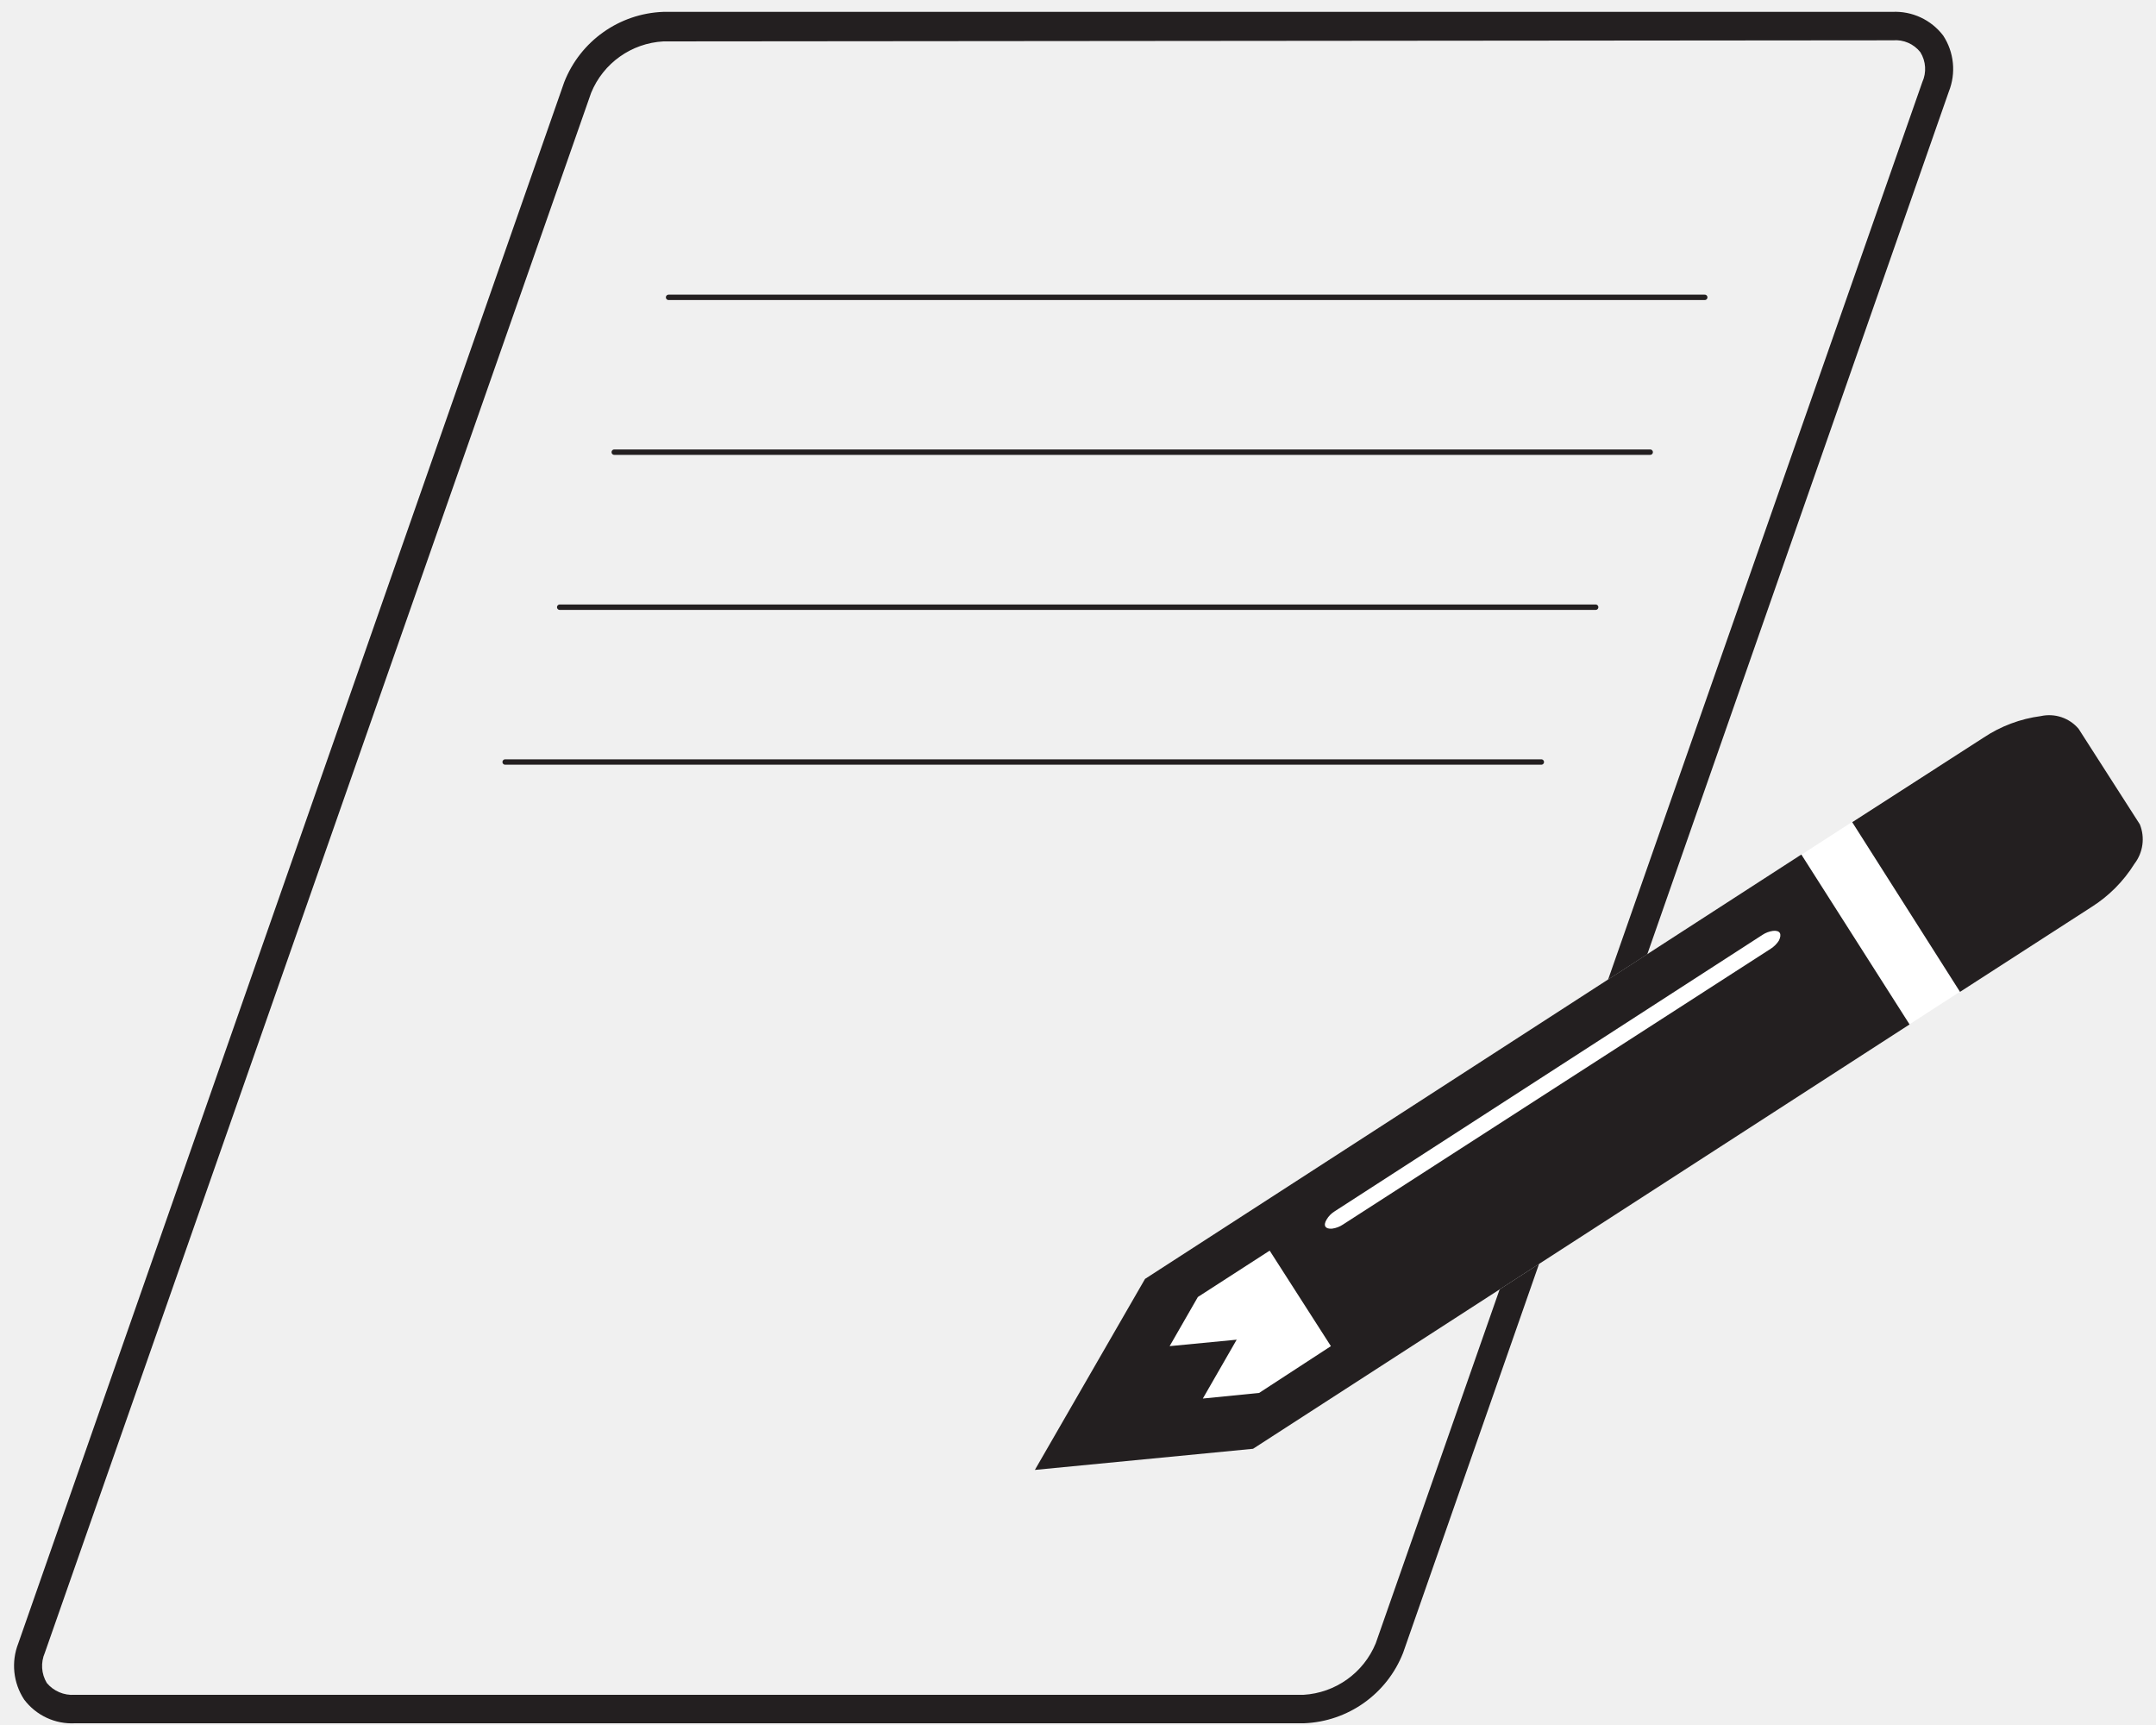
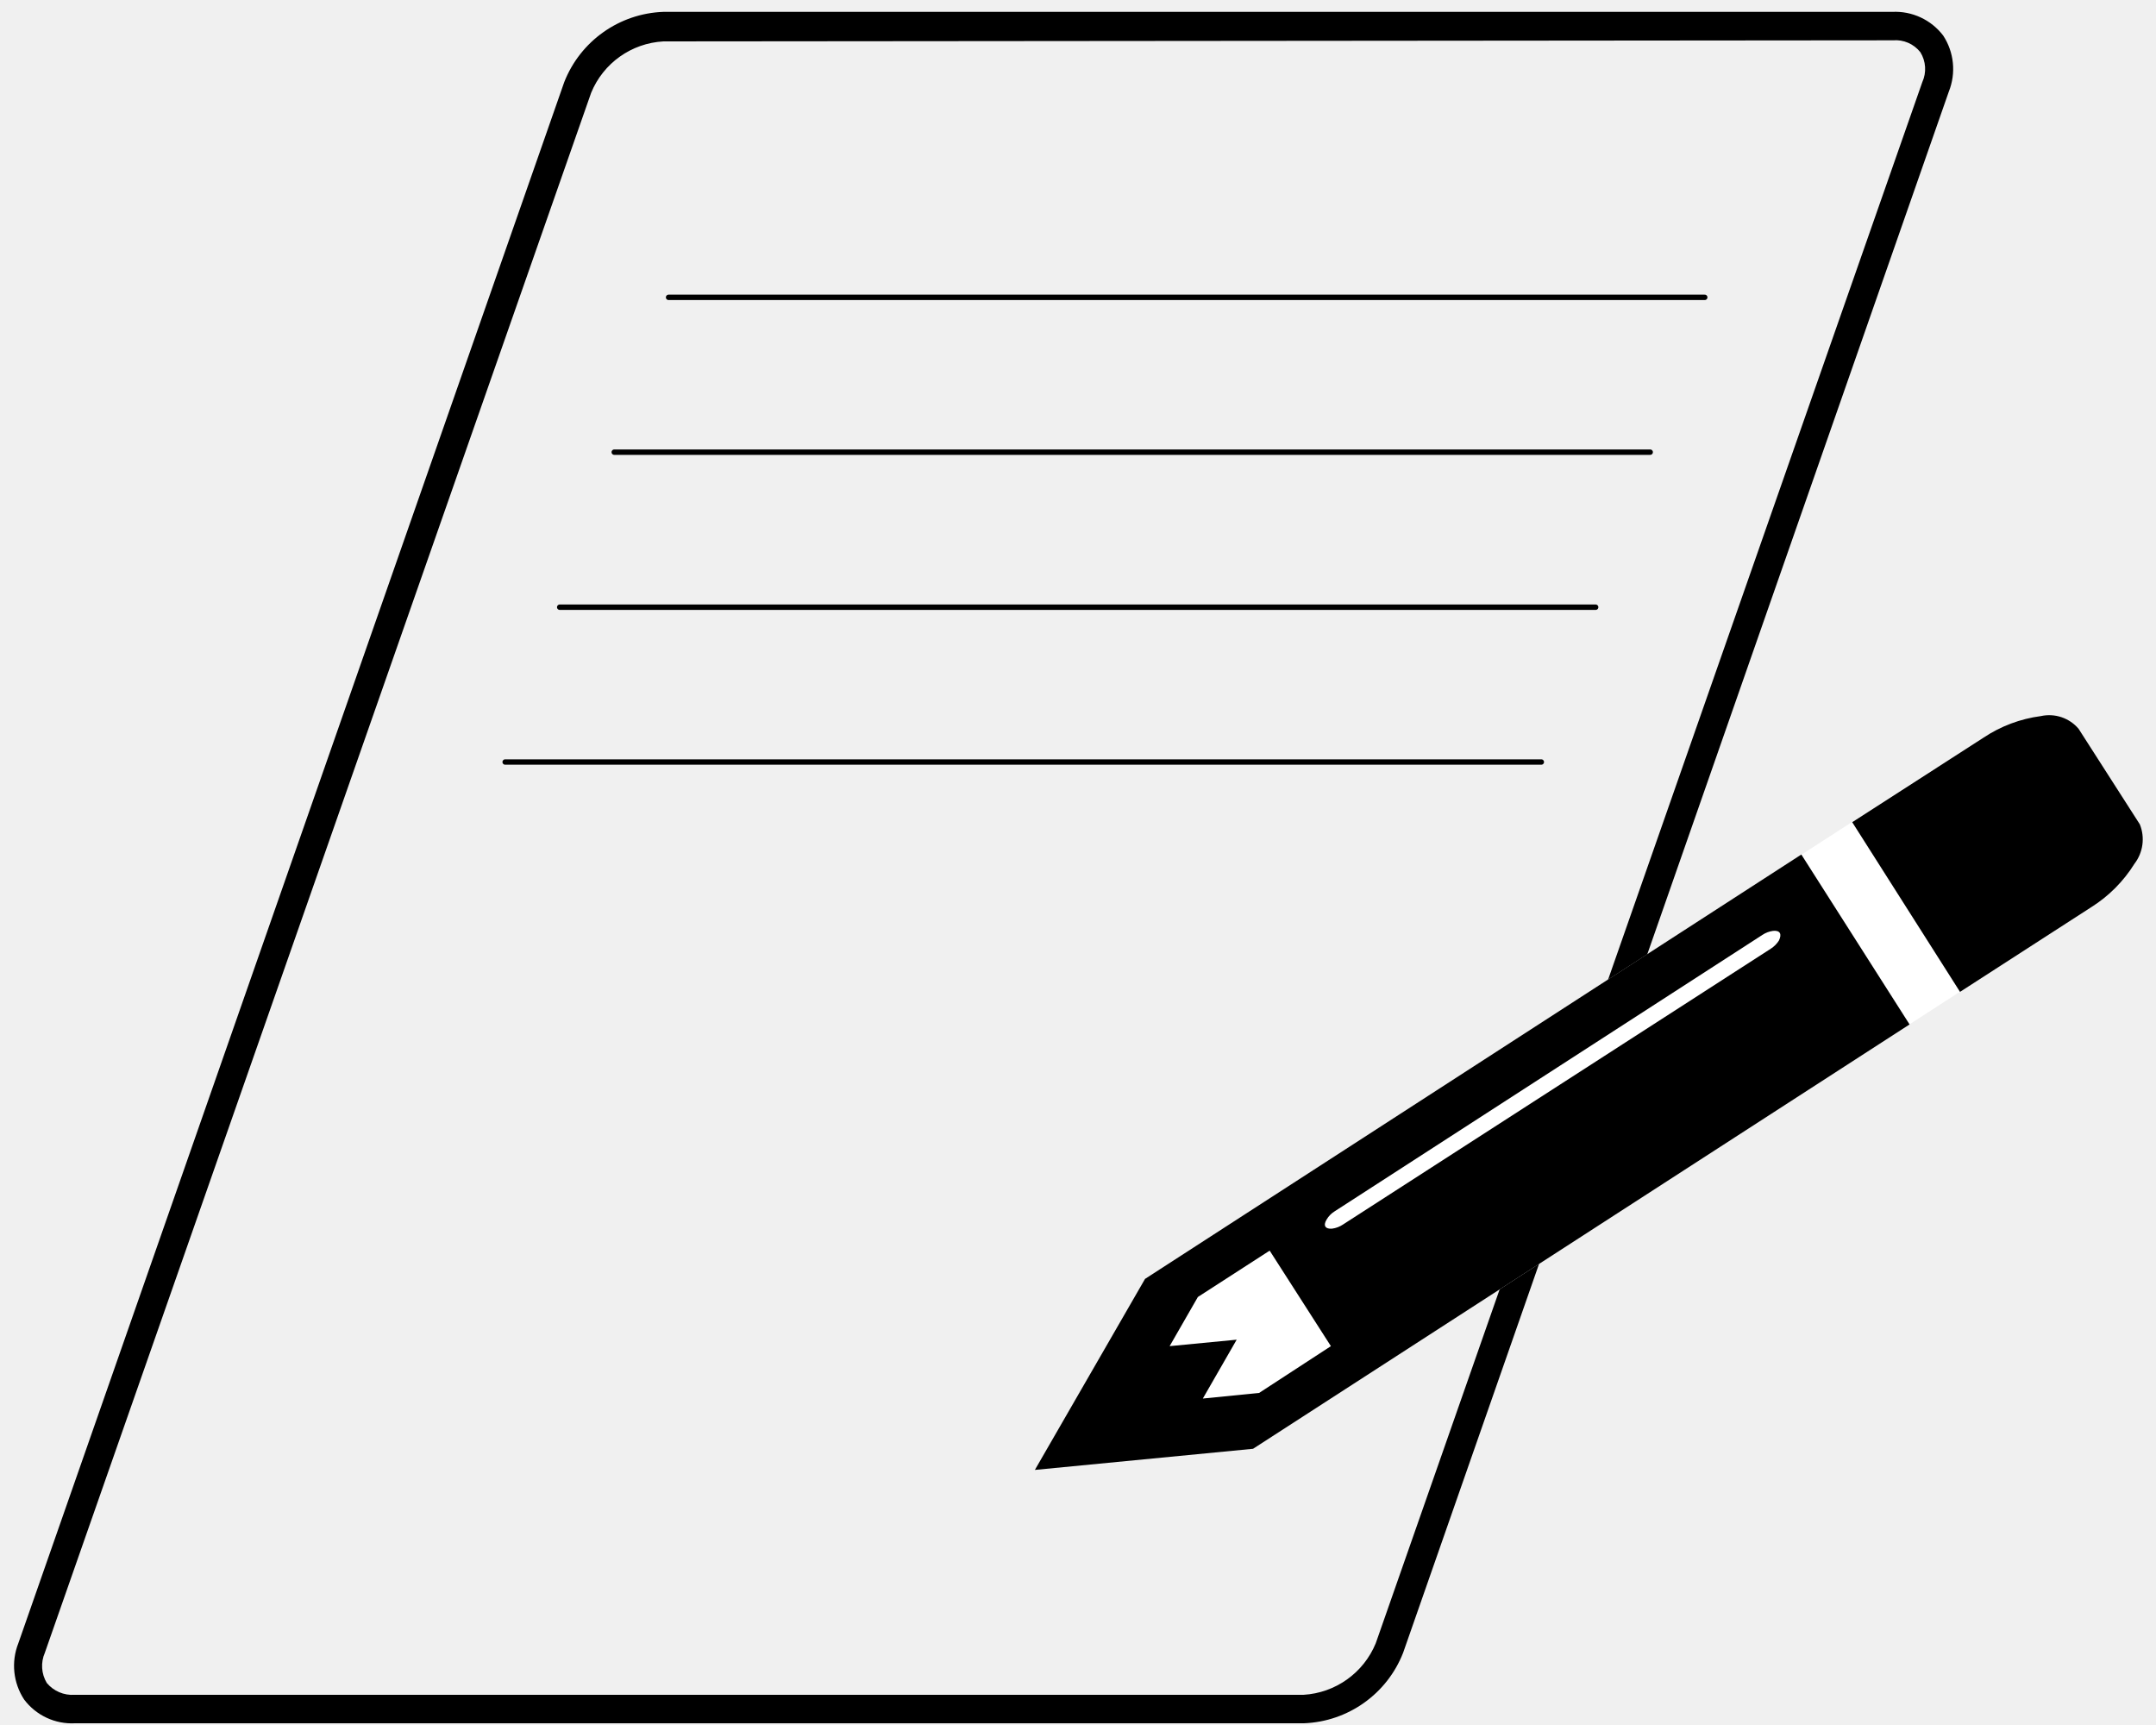
<svg xmlns="http://www.w3.org/2000/svg" width="100" height="80" viewBox="0 0 100 80">
  <g fill="none" fill-rule="evenodd">
-     <path fill="#231F20" fill-rule="nonzero" d="M60.48,79.92 L3.48,79.92 C2.559,79.969 1.675,79.557 1.12,78.82 C0.611,78.046 0.51,77.072 0.85,76.21 L26.17,3.81 C26.917,1.904 28.724,0.624 30.77,0.55 L87.77,0.55 C88.69,0.506 89.572,0.918 90.13,1.65 C90.636,2.422 90.733,3.393 90.39,4.25 L65.08,76.65 C64.334,78.558 62.527,79.842 60.48,79.92 Z M30.77,1.92 C29.288,2.001 27.985,2.927 27.42,4.3 L2.08,76.65 C1.882,77.104 1.915,77.625 2.17,78.05 C2.487,78.43 2.967,78.634 3.46,78.6 L60.46,78.6 C61.943,78.512 63.245,77.584 63.81,76.21 L89.16,3.81 C89.364,3.361 89.33,2.839 89.07,2.42 C88.766,2.035 88.289,1.828 87.8,1.87 L30.77,1.92 Z" />
-     <path stroke="#231F20" stroke-linecap="round" stroke-width=".25" d="M31.01 13.79L79.07 13.79M28.49 20.97L76.54 20.97M25.96 28.16L74.01 28.16M23.43 35.34L71.49 35.34" />
+     <path fill="currentColor" fill-rule="nonzero" d="M60.48,79.92 L3.48,79.92 C2.559,79.969 1.675,79.557 1.12,78.82 C0.611,78.046 0.51,77.072 0.85,76.21 L26.17,3.81 C26.917,1.904 28.724,0.624 30.77,0.55 L87.77,0.55 C88.69,0.506 89.572,0.918 90.13,1.65 C90.636,2.422 90.733,3.393 90.39,4.25 L65.08,76.65 C64.334,78.558 62.527,79.842 60.48,79.92 Z M30.77,1.92 C29.288,2.001 27.985,2.927 27.42,4.3 L2.08,76.65 C1.882,77.104 1.915,77.625 2.17,78.05 C2.487,78.43 2.967,78.634 3.46,78.6 L60.46,78.6 C61.943,78.512 63.245,77.584 63.81,76.21 L89.16,3.81 C89.364,3.361 89.33,2.839 89.07,2.42 C88.766,2.035 88.289,1.828 87.8,1.87 L30.77,1.92 Z" />
+     <path stroke="currentColor" stroke-linecap="round" stroke-width=".25" d="M31.01 13.79L79.07 13.79M28.49 20.97L76.54 20.97M25.96 28.16L74.01 28.16M23.43 35.34L71.49 35.34" />
    <polygon fill="#FFF" fill-rule="nonzero" points="89.82 35.59 53.1 59.31 53.1 64.56 58.12 67.19 90.91 45.99" />
-     <path fill="#231F20" fill-rule="nonzero" d="M88.57,47.51 L58.12,67.19 L48,68.17 L53.11,59.31 L83.55,39.63 L88.57,47.51 Z M61.73,62.43 L58.89,58 L55.56,60.15 L54.25,62.43 L57.36,62.13 L55.79,64.86 L58.4,64.6 L61.73,62.43 Z M82.24,43.17 C82.061,43.194 81.89,43.259 81.74,43.36 L61.9,56.18 C61.748,56.275 61.62,56.405 61.53,56.56 C61.36,56.84 61.47,57.01 61.79,56.98 C61.969,56.956 62.14,56.891 62.29,56.79 L82.13,44 C82.283,43.903 82.413,43.773 82.51,43.62 C82.66,43.31 82.56,43.14 82.24,43.17 Z M97,42.07 L90.91,46 L85.91,38.13 L92,34.21 C92.798,33.677 93.708,33.335 94.66,33.21 C95.308,33.067 95.981,33.294 96.41,33.8 L99.25,38.23 C99.497,38.841 99.402,39.537 99,40.06 C98.494,40.873 97.811,41.56 97,42.07 Z" />
+     <path fill="currentColor" fill-rule="nonzero" d="M88.57,47.51 L58.12,67.19 L48,68.17 L53.11,59.31 L83.55,39.63 L88.57,47.51 Z M61.73,62.43 L58.89,58 L55.56,60.15 L54.25,62.43 L57.36,62.13 L55.79,64.86 L58.4,64.6 L61.73,62.43 Z M82.24,43.17 C82.061,43.194 81.89,43.259 81.74,43.36 L61.9,56.18 C61.748,56.275 61.62,56.405 61.53,56.56 C61.36,56.84 61.47,57.01 61.79,56.98 C61.969,56.956 62.14,56.891 62.29,56.79 L82.13,44 C82.283,43.903 82.413,43.773 82.51,43.62 C82.66,43.31 82.56,43.14 82.24,43.17 Z M97,42.07 L90.91,46 L85.91,38.13 L92,34.21 C92.798,33.677 93.708,33.335 94.66,33.21 C95.308,33.067 95.981,33.294 96.41,33.8 L99.25,38.23 C99.497,38.841 99.402,39.537 99,40.06 C98.494,40.873 97.811,41.56 97,42.07 Z" />
  </g>
</svg>
